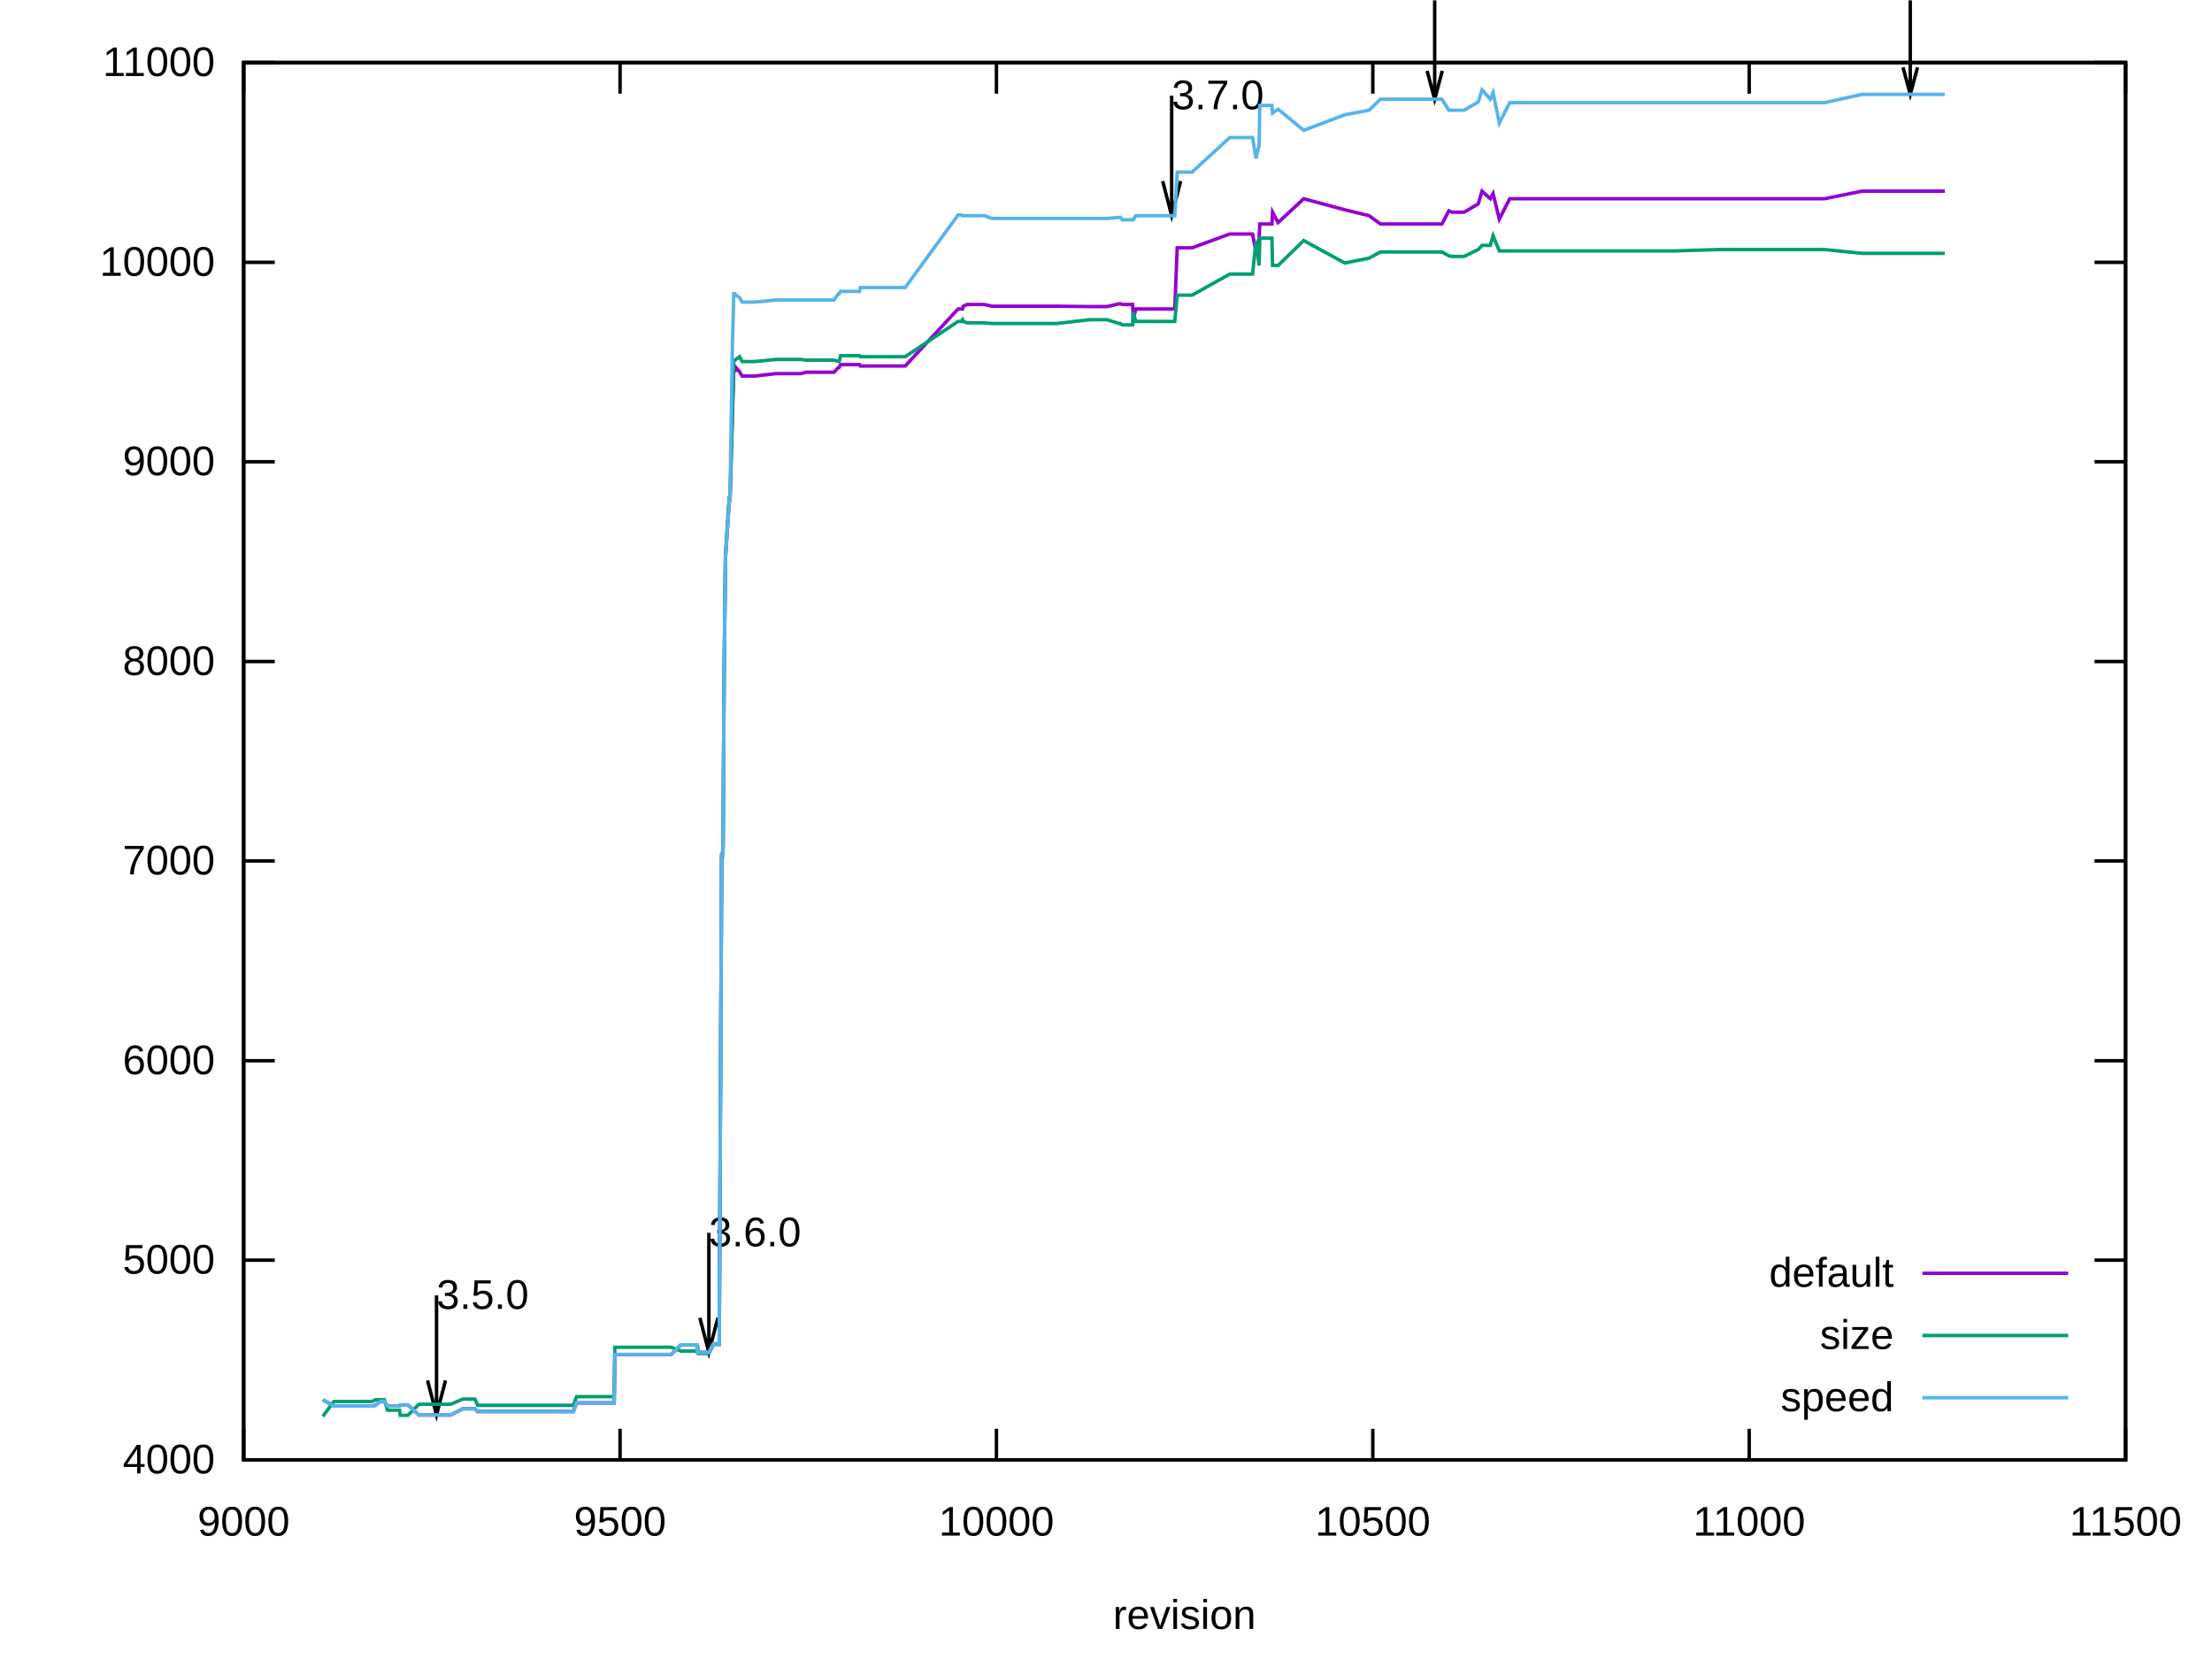
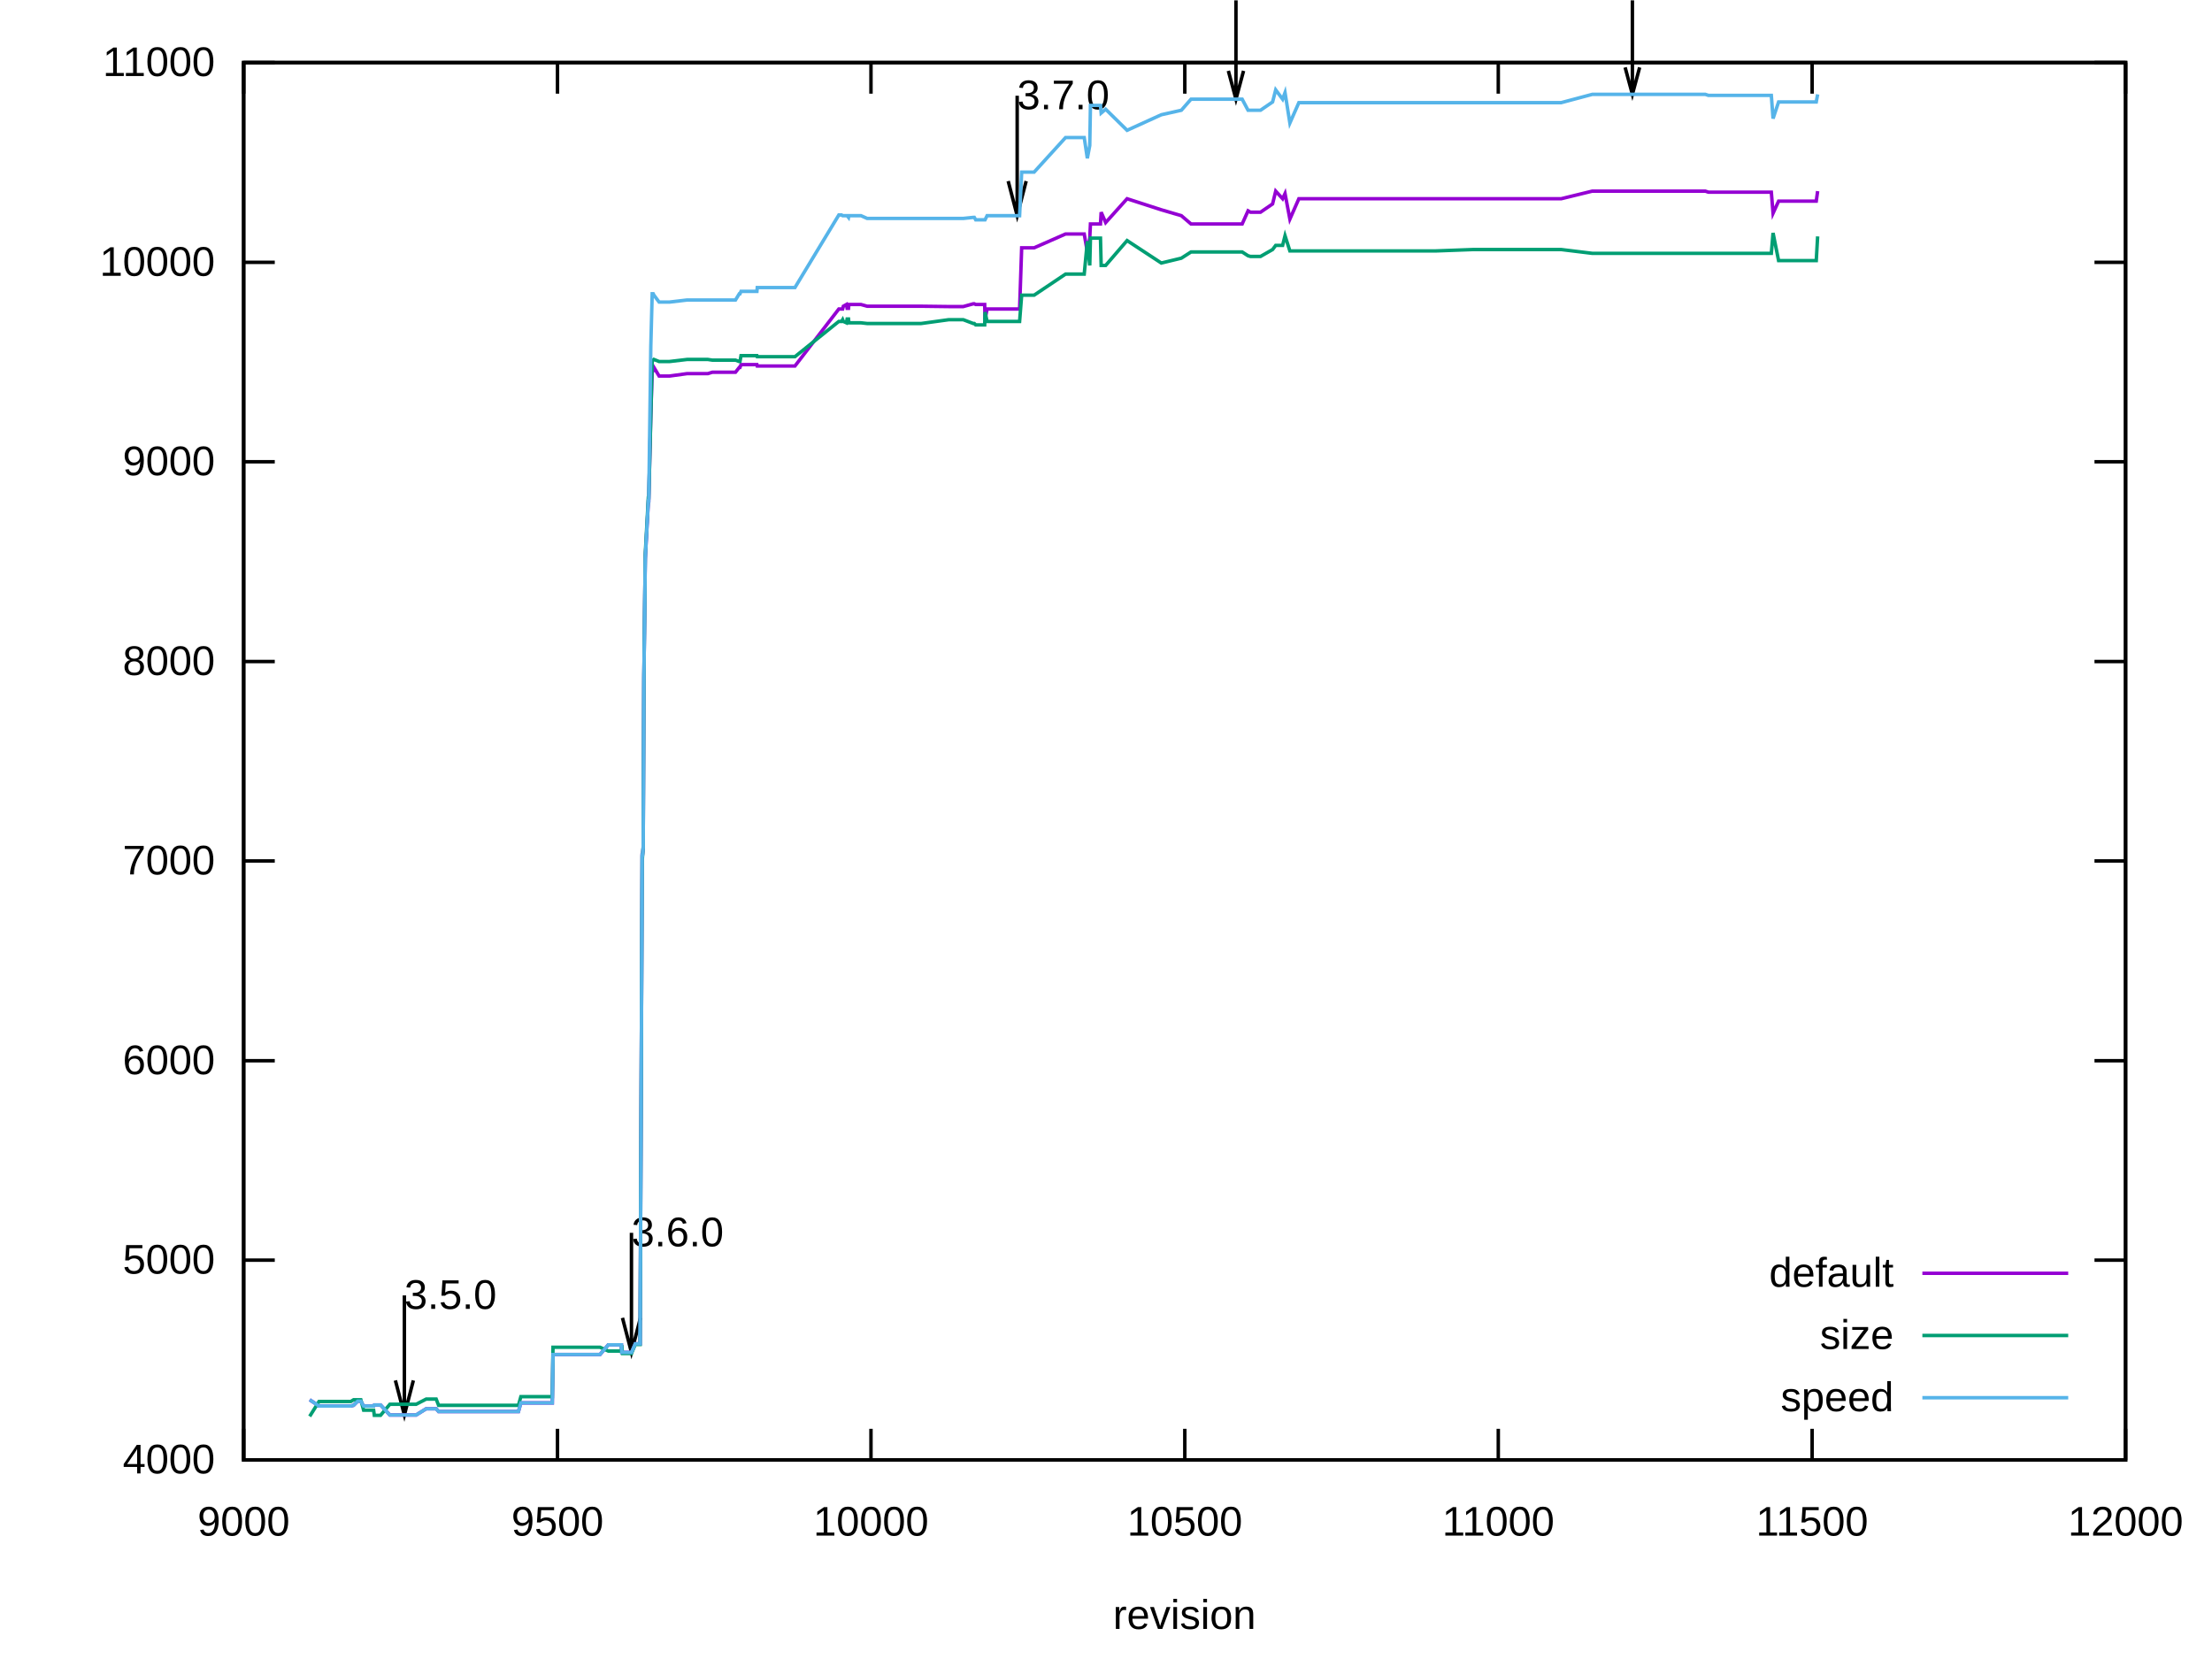
<svg xmlns="http://www.w3.org/2000/svg" xmlns:xlink="http://www.w3.org/1999/xlink" width="640" height="480" viewBox="0 0 640 480">
  <g id="gnuplot_canvas">
    <rect x="0" y="0" width="640" height="480" fill="none" />
    <defs>
      <circle id="gpDot" r="0.5" stroke-width="0.5" stroke="currentColor" />
      <path id="gpPt0" stroke-width="0.222" stroke="currentColor" d="M-1,0 h2 M0,-1 v2" />
      <path id="gpPt1" stroke-width="0.222" stroke="currentColor" d="M-1,-1 L1,1 M1,-1 L-1,1" />
      <path id="gpPt2" stroke-width="0.222" stroke="currentColor" d="M-1,0 L1,0 M0,-1 L0,1 M-1,-1 L1,1 M-1,1 L1,-1" />
      <rect id="gpPt3" stroke-width="0.222" stroke="currentColor" x="-1" y="-1" width="2" height="2" />
      <rect id="gpPt4" stroke-width="0.222" stroke="currentColor" fill="currentColor" x="-1" y="-1" width="2" height="2" />
      <circle id="gpPt5" stroke-width="0.222" stroke="currentColor" cx="0" cy="0" r="1" />
      <use xlink:href="#gpPt5" id="gpPt6" fill="currentColor" stroke="none" />
      <path id="gpPt7" stroke-width="0.222" stroke="currentColor" d="M0,-1.33 L-1.33,0.67 L1.33,0.67 z" />
      <use xlink:href="#gpPt7" id="gpPt8" fill="currentColor" stroke="none" />
      <use xlink:href="#gpPt7" id="gpPt9" stroke="currentColor" transform="rotate(180)" />
      <use xlink:href="#gpPt9" id="gpPt10" fill="currentColor" stroke="none" />
      <use xlink:href="#gpPt3" id="gpPt11" stroke="currentColor" transform="rotate(45)" />
      <use xlink:href="#gpPt11" id="gpPt12" fill="currentColor" stroke="none" />
      <path id="gpPt13" stroke-width="0.222" stroke="currentColor" d="M0,1.330 L1.265,0.411 L0.782,-1.067 L-0.782,-1.076 L-1.265,0.411 z" />
      <use xlink:href="#gpPt13" id="gpPt14" fill="currentColor" stroke="none" />
      <filter id="textbox" filterUnits="objectBoundingBox" x="0" y="0" height="1" width="1">
        <feFlood flood-color="white" flood-opacity="1" result="bgnd" />
        <feComposite in="SourceGraphic" in2="bgnd" operator="atop" />
      </filter>
      <filter id="greybox" filterUnits="objectBoundingBox" x="0" y="0" height="1" width="1">
        <feFlood flood-color="lightgrey" flood-opacity="1" result="grey" />
        <feComposite in="SourceGraphic" in2="grey" operator="atop" />
      </filter>
    </defs>
    <g fill="none" color="white" stroke="currentColor" stroke-width="1.00" stroke-linecap="butt" stroke-linejoin="miter">
</g>
    <g fill="none" color="black" stroke="currentColor" stroke-width="1.00" stroke-linecap="butt" stroke-linejoin="miter">
      <path stroke="black" d="M70.5,422.4 L79.5,422.4 M615.0,422.4 L606.0,422.4  " />
      <g transform="translate(62.2,426.3)" stroke="none" fill="black" font-family="Arial" font-size="12.00" text-anchor="end">
        <text>
          <tspan font-family="Arial"> 4000</tspan>
        </text>
      </g>
    </g>
    <g fill="none" color="black" stroke="currentColor" stroke-width="1.00" stroke-linecap="butt" stroke-linejoin="miter">
      <path stroke="black" d="M70.5,364.6 L79.5,364.6 M615.0,364.6 L606.0,364.6  " />
      <g transform="translate(62.2,368.5)" stroke="none" fill="black" font-family="Arial" font-size="12.00" text-anchor="end">
        <text>
          <tspan font-family="Arial"> 5000</tspan>
        </text>
      </g>
    </g>
    <g fill="none" color="black" stroke="currentColor" stroke-width="1.00" stroke-linecap="butt" stroke-linejoin="miter">
      <path stroke="black" d="M70.5,306.9 L79.5,306.9 M615.0,306.9 L606.0,306.9  " />
      <g transform="translate(62.2,310.8)" stroke="none" fill="black" font-family="Arial" font-size="12.00" text-anchor="end">
        <text>
          <tspan font-family="Arial"> 6000</tspan>
        </text>
      </g>
    </g>
    <g fill="none" color="black" stroke="currentColor" stroke-width="1.00" stroke-linecap="butt" stroke-linejoin="miter">
      <path stroke="black" d="M70.5,249.1 L79.5,249.1 M615.0,249.1 L606.0,249.1  " />
      <g transform="translate(62.2,253.0)" stroke="none" fill="black" font-family="Arial" font-size="12.00" text-anchor="end">
        <text>
          <tspan font-family="Arial"> 7000</tspan>
        </text>
      </g>
    </g>
    <g fill="none" color="black" stroke="currentColor" stroke-width="1.00" stroke-linecap="butt" stroke-linejoin="miter">
      <path stroke="black" d="M70.5,191.4 L79.5,191.4 M615.0,191.4 L606.0,191.4  " />
      <g transform="translate(62.2,195.3)" stroke="none" fill="black" font-family="Arial" font-size="12.00" text-anchor="end">
        <text>
          <tspan font-family="Arial"> 8000</tspan>
        </text>
      </g>
    </g>
    <g fill="none" color="black" stroke="currentColor" stroke-width="1.00" stroke-linecap="butt" stroke-linejoin="miter">
      <path stroke="black" d="M70.5,133.6 L79.5,133.6 M615.0,133.6 L606.0,133.6  " />
      <g transform="translate(62.2,137.5)" stroke="none" fill="black" font-family="Arial" font-size="12.00" text-anchor="end">
        <text>
          <tspan font-family="Arial"> 9000</tspan>
        </text>
      </g>
    </g>
    <g fill="none" color="black" stroke="currentColor" stroke-width="1.00" stroke-linecap="butt" stroke-linejoin="miter">
      <path stroke="black" d="M70.5,75.9 L79.5,75.9 M615.0,75.9 L606.0,75.9  " />
      <g transform="translate(62.2,79.8)" stroke="none" fill="black" font-family="Arial" font-size="12.00" text-anchor="end">
        <text>
          <tspan font-family="Arial"> 10000</tspan>
        </text>
      </g>
    </g>
    <g fill="none" color="black" stroke="currentColor" stroke-width="1.00" stroke-linecap="butt" stroke-linejoin="miter">
      <path stroke="black" d="M70.5,18.1 L79.5,18.1 M615.0,18.1 L606.0,18.1  " />
      <g transform="translate(62.2,22.0)" stroke="none" fill="black" font-family="Arial" font-size="12.00" text-anchor="end">
        <text>
          <tspan font-family="Arial"> 11000</tspan>
        </text>
      </g>
    </g>
    <g fill="none" color="black" stroke="currentColor" stroke-width="1.00" stroke-linecap="butt" stroke-linejoin="miter">
      <path stroke="black" d="M70.5,422.4 L70.5,413.4 M70.5,18.1 L70.5,27.1  " />
      <g transform="translate(70.5,444.3)" stroke="none" fill="black" font-family="Arial" font-size="12.00" text-anchor="middle">
        <text>
          <tspan font-family="Arial"> 9000</tspan>
        </text>
      </g>
    </g>
    <g fill="none" color="black" stroke="currentColor" stroke-width="1.00" stroke-linecap="butt" stroke-linejoin="miter">
-       <path stroke="black" d="M179.4,422.4 L179.4,413.4 M179.4,18.1 L179.4,27.1  " />
-       <g transform="translate(179.4,444.3)" stroke="none" fill="black" font-family="Arial" font-size="12.00" text-anchor="middle">
+       <path stroke="black" d="M161.3,422.4 L161.3,413.4 M161.3,18.1 L161.3,27.1  " />
+       <g transform="translate(161.3,444.3)" stroke="none" fill="black" font-family="Arial" font-size="12.00" text-anchor="middle">
        <text>
          <tspan font-family="Arial"> 9500</tspan>
        </text>
      </g>
    </g>
    <g fill="none" color="black" stroke="currentColor" stroke-width="1.00" stroke-linecap="butt" stroke-linejoin="miter">
-       <path stroke="black" d="M288.3,422.4 L288.3,413.4 M288.3,18.1 L288.3,27.1  " />
-       <g transform="translate(288.3,444.3)" stroke="none" fill="black" font-family="Arial" font-size="12.00" text-anchor="middle">
+       <path stroke="black" d="M252.0,422.4 L252.0,413.4 M252.0,18.1 L252.0,27.1  " />
+       <g transform="translate(252.0,444.3)" stroke="none" fill="black" font-family="Arial" font-size="12.00" text-anchor="middle">
        <text>
          <tspan font-family="Arial"> 10000</tspan>
        </text>
      </g>
    </g>
    <g fill="none" color="black" stroke="currentColor" stroke-width="1.00" stroke-linecap="butt" stroke-linejoin="miter">
-       <path stroke="black" d="M397.2,422.4 L397.2,413.4 M397.2,18.1 L397.2,27.1  " />
-       <g transform="translate(397.2,444.3)" stroke="none" fill="black" font-family="Arial" font-size="12.00" text-anchor="middle">
+       <path stroke="black" d="M342.8,422.4 L342.8,413.4 M342.8,18.1 L342.8,27.1  " />
+       <g transform="translate(342.8,444.3)" stroke="none" fill="black" font-family="Arial" font-size="12.00" text-anchor="middle">
        <text>
          <tspan font-family="Arial"> 10500</tspan>
        </text>
      </g>
    </g>
    <g fill="none" color="black" stroke="currentColor" stroke-width="1.00" stroke-linecap="butt" stroke-linejoin="miter">
-       <path stroke="black" d="M506.1,422.4 L506.1,413.4 M506.1,18.1 L506.1,27.1  " />
-       <g transform="translate(506.1,444.3)" stroke="none" fill="black" font-family="Arial" font-size="12.00" text-anchor="middle">
+       <path stroke="black" d="M433.5,422.4 L433.5,413.4 M433.5,18.1 L433.5,27.1  " />
+       <g transform="translate(433.5,444.3)" stroke="none" fill="black" font-family="Arial" font-size="12.00" text-anchor="middle">
        <text>
          <tspan font-family="Arial"> 11000</tspan>
+         </text>
+       </g>
+     </g>
+     <g fill="none" color="black" stroke="currentColor" stroke-width="1.00" stroke-linecap="butt" stroke-linejoin="miter">
+       <path stroke="black" d="M524.3,422.4 L524.3,413.4 M524.3,18.1 L524.3,27.1  " />
+       <g transform="translate(524.3,444.3)" stroke="none" fill="black" font-family="Arial" font-size="12.00" text-anchor="middle">
+         <text>
+           <tspan font-family="Arial"> 11500</tspan>
        </text>
      </g>
    </g>
    <g fill="none" color="black" stroke="currentColor" stroke-width="1.00" stroke-linecap="butt" stroke-linejoin="miter">
      <path stroke="black" d="M615.0,422.4 L615.0,413.4 M615.0,18.1 L615.0,27.1  " />
      <g transform="translate(615.0,444.3)" stroke="none" fill="black" font-family="Arial" font-size="12.00" text-anchor="middle">
        <text>
-           <tspan font-family="Arial"> 11500</tspan>
+           <tspan font-family="Arial"> 12000</tspan>
        </text>
      </g>
    </g>
    <g fill="none" color="black" stroke="currentColor" stroke-width="1.00" stroke-linecap="butt" stroke-linejoin="miter">
</g>
    <g fill="none" color="black" stroke="currentColor" stroke-width="1.00" stroke-linecap="butt" stroke-linejoin="miter">
      <path stroke="black" d="M70.5,18.1 L70.5,422.4 L615.0,422.4 L615.0,18.1 L70.5,18.1 Z  " />
-       <g transform="translate(126.3,378.7)" stroke="none" fill="black" font-family="Arial" font-size="12.00" text-anchor="start">
+       <g transform="translate(117.0,378.7)" stroke="none" fill="black" font-family="Arial" font-size="12.00" text-anchor="start">
        <text>
          <tspan font-family="Arial">3.5.0</tspan>
        </text>
      </g>
-       <g transform="translate(205.1,360.6)" stroke="none" fill="black" font-family="Arial" font-size="12.00" text-anchor="start">
+       <g transform="translate(182.7,360.6)" stroke="none" fill="black" font-family="Arial" font-size="12.00" text-anchor="start">
        <text>
          <tspan font-family="Arial">3.6.0</tspan>
        </text>
      </g>
-       <g transform="translate(339.0,31.6)" stroke="none" fill="black" font-family="Arial" font-size="12.00" text-anchor="start">
+       <g transform="translate(294.3,31.6)" stroke="none" fill="black" font-family="Arial" font-size="12.00" text-anchor="start">
        <text>
          <tspan font-family="Arial">3.7.0</tspan>
        </text>
      </g>
-       <path stroke="black" d="M123.7,399.4 L126.3,409.4 L128.9,399.4 M126.3,374.8 L126.3,409.4 M202.5,381.3 L205.1,391.3 L207.7,381.3   M205.1,356.7 L205.1,391.3 M336.4,52.4 L339.0,62.4 L341.6,52.4 M339.0,27.7 L339.0,62.4 M412.9,20.5   L415.1,28.7 L417.3,20.5 M415.1,0.1 L415.1,28.7 M550.6,19.5 L552.7,27.3 L554.8,19.5 M552.7,0.1   L552.7,27.3  " />
+       <path stroke="black" d="M114.4,399.4 L117.0,409.4 L119.6,399.4 M117.0,374.8 L117.0,409.4 M180.1,381.3 L182.7,391.3 L185.3,381.3   M182.7,356.7 L182.7,391.3 M291.7,52.4 L294.3,62.4 L296.9,52.4 M294.3,27.7 L294.3,62.4 M355.4,20.5   L357.6,28.7 L359.8,20.5 M357.6,0.1 L357.6,28.7 M470.2,19.5 L472.3,27.3 L474.4,19.5 M472.3,0.1   L472.3,27.3  " />
    </g>
    <g fill="none" color="black" stroke="currentColor" stroke-width="1.00" stroke-linecap="butt" stroke-linejoin="miter">
      <g transform="translate(342.7,471.3)" stroke="none" fill="black" font-family="Arial" font-size="12.00" text-anchor="middle">
        <text>
          <tspan font-family="Arial">revision</tspan>
        </text>
      </g>
    </g>
    <g fill="none" color="black" stroke="currentColor" stroke-width="1.00" stroke-linecap="butt" stroke-linejoin="miter">
</g>
    <g id="gnuplot_plot_1">
      <g fill="none" color="black" stroke="currentColor" stroke-width="1.00" stroke-linecap="butt" stroke-linejoin="miter">
        <g transform="translate(547.9,372.3)" stroke="none" fill="black" font-family="Arial" font-size="12.00" text-anchor="end">
          <text>
            <tspan font-family="Arial">default</tspan>
          </text>
        </g>
      </g>
      <g fill="none" color="black" stroke="currentColor" stroke-width="1.00" stroke-linecap="butt" stroke-linejoin="miter">
-         <path stroke="rgb(148,   0, 211)" d="M556.2,368.4 L598.4,368.4 M93.4,405.0 L96.6,406.8 L97.5,406.8 L98.2,406.8 L100.6,406.8 L104.7,406.8   L107.7,406.8 L108.6,406.6 L110.1,405.4 L111.2,405.4 L112.1,406.8 L112.5,406.8 L115.6,406.8 L115.8,406.5   L118.0,406.5 L121.2,409.4 L126.3,409.4 L130.4,409.4 L133.9,407.6 L137.4,407.6 L138.2,408.4 L140.0,408.4   L147.6,408.4 L152.4,408.4 L165.9,408.4 L166.8,405.9 L167.4,405.9 L168.9,405.9 L170.9,405.9 L174.6,405.9   L176.6,405.9 L177.7,405.9 L177.9,391.9 L179.0,391.9 L184.0,391.9 L188.1,391.9 L190.3,391.9 L194.2,391.9   L197.0,389.1 L198.8,389.1 L200.3,389.1 L201.4,389.1 L201.6,389.1 L201.8,391.3 L202.1,391.3 L205.1,391.3   L206.4,388.8 L208.1,388.8 L208.8,247.4 L209.0,247.4 L209.2,245.3 L209.5,196.1 L209.9,161.5 L211.0,144.9   L211.2,144.9 L211.9,119.9 L212.3,107.2 L212.7,107.2 L212.9,106.3 L214.0,107.6 L214.7,108.8 L215.1,108.8   L215.3,108.8 L215.6,108.8 L218.4,108.8 L224.5,108.1 L229.5,108.1 L231.7,108.1 L233.2,107.7 L234.1,107.7   L236.2,107.7 L236.9,107.7 L237.1,107.7 L237.3,107.7 L237.6,107.7 L238.9,107.7 L241.3,107.7 L242.6,106.3   L242.8,106.3 L243.2,105.5 L244.1,105.5 L245.4,105.5 L246.3,105.5 L246.5,105.5 L248.0,105.5 L248.7,105.5   L248.9,105.9 L249.1,105.9 L251.3,105.9 L251.7,105.9 L252.6,105.9 L261.9,105.9 L277.2,89.4 L278.1,89.4   L278.5,89.4 L278.7,88.6 L279.8,88.1 L280.0,88.1 L280.5,88.1 L280.7,88.1 L281.5,88.1 L283.1,88.1   L284.8,88.1 L287.0,88.6 L287.6,88.6 L288.3,88.6 L292.0,88.6 L298.8,88.6 L300.9,88.6 L303.3,88.6   L304.0,88.6 L305.1,88.6 L305.7,88.6 L315.3,88.7 L320.3,88.7 L323.8,87.9 L324.2,87.9 L324.7,88.1   L326.2,88.1 L327.7,88.1 L327.9,92.5 L328.6,89.4 L330.1,89.4 L333.8,89.4 L334.3,89.4 L339.0,89.4   L339.9,89.4 L340.6,71.7 L344.9,71.7 L355.8,67.7 L356.7,67.7 L362.4,67.7 L363.4,72.9 L364.3,68.9   L364.5,64.8 L368.0,64.8 L368.2,61.4 L369.8,64.4 L377.2,57.5 L389.1,60.7 L396.1,62.4 L399.4,64.8   L405.9,64.8 L409.8,64.8 L415.1,64.8 L417.2,64.8 L419.2,61.0 L420.1,61.4 L423.6,61.4 L427.7,59.0   L428.8,55.3 L431.2,57.5 L432.0,56.0 L433.8,63.4 L436.8,57.5 L457.1,57.5 L458.6,57.5 L459.5,57.5   L459.7,57.5 L459.9,57.5 L460.4,57.5 L462.5,57.5 L484.3,57.5 L497.4,57.5 L500.4,57.5 L525.0,57.5   L527.9,57.5 L538.8,55.3 L552.7,55.3 L562.7,55.3  " />
+         <path stroke="rgb(148,   0, 211)" d="M556.2,368.4 L598.4,368.4 M89.6,405.0 L92.3,406.8 L93.0,406.8 L93.6,406.8 L95.5,406.8 L99.0,406.8   L101.5,406.8 L102.3,406.6 L103.5,405.4 L104.4,405.4 L105.2,406.8 L105.5,406.8 L108.1,406.8 L108.3,406.5   L110.1,406.5 L112.8,409.4 L117.0,409.4 L120.4,409.4 L123.3,407.6 L126.2,407.6 L126.9,408.4 L128.4,408.4   L134.8,408.4 L138.7,408.4 L150.0,408.4 L150.7,405.9 L151.3,405.9 L152.5,405.9 L154.2,405.9 L157.3,405.9   L158.9,405.9 L159.8,405.9 L160.0,391.9 L160.9,391.9 L165.1,391.9 L168.5,391.9 L170.3,391.9 L173.6,391.9   L176.0,389.1 L177.4,389.1 L178.7,389.1 L179.6,389.1 L179.8,389.1 L179.9,391.3 L180.1,391.3 L182.7,391.3   L183.8,388.8 L185.2,388.8 L185.8,247.4 L185.9,247.4 L186.1,245.3 L186.3,196.1 L186.7,161.5 L187.6,144.9   L187.7,144.9 L188.3,119.9 L188.7,107.2 L189.0,107.2 L189.2,106.3 L190.7,108.8 L191.0,108.8 L191.2,108.8   L191.4,108.8 L193.7,108.8 L198.8,108.1 L203.0,108.1 L204.8,108.1 L206.1,107.7 L206.8,107.7 L208.6,107.7   L209.2,107.7 L209.3,107.7 L209.5,107.7 L209.7,107.7 L210.8,107.7 L212.8,107.7 L213.9,106.3 L214.1,106.3   L214.4,105.5 L215.2,105.5 L216.2,105.5 L217.0,105.5 L217.2,105.5 L218.4,105.5 L219.0,105.5 L219.1,105.9   L219.3,105.9 L221.1,105.9 L221.5,105.9 L222.2,105.9 L230.0,105.9 L242.7,89.4 L243.5,89.4 L243.8,89.4   L244.0,88.6 L244.9,88.1 L245.1,89.2 L245.5,89.2 L245.6,88.1 L246.4,88.1 L247.6,88.1 L249.1,88.1   L250.9,88.6 L251.5,88.6 L252.0,88.6 L255.1,88.6 L260.7,88.6 L262.5,88.6 L264.5,88.6 L265.1,88.6   L266.0,88.6 L266.5,88.6 L274.5,88.7 L278.7,88.7 L281.6,87.9 L281.9,87.9 L282.3,88.1 L283.6,88.1   L284.9,88.1 L285.0,92.5 L285.6,89.4 L286.8,89.4 L289.9,89.4 L290.3,89.4 L294.3,89.4 L295.0,89.4   L295.6,71.7 L299.2,71.7 L308.3,67.7 L309.0,67.7 L313.7,67.7 L314.6,72.9 L315.3,68.9 L315.5,64.8   L318.4,64.8 L318.6,61.4 L319.9,64.4 L326.1,57.5 L336.0,60.7 L341.8,62.4 L344.6,64.8 L350.0,64.8   L353.3,64.8 L357.6,64.8 L359.4,64.8 L361.1,61.0 L361.8,61.4 L364.7,61.4 L368.2,59.0 L369.1,55.3   L371.1,57.5 L371.8,56.0 L373.2,63.4 L375.8,57.5 L392.7,57.5 L393.9,57.5 L394.7,57.5 L394.8,57.5   L395.0,57.5 L395.4,57.5 L397.2,57.5 L415.4,57.5 L426.2,57.5 L428.8,57.5 L449.3,57.5 L451.7,57.5   L460.7,55.3 L472.3,55.3 L480.7,55.3 L493.4,55.3 L494.3,55.6 L500.8,55.6 L512.5,55.6 L513.0,61.7   L514.6,58.2 L525.5,58.2 L525.9,55.3  " />
      </g>
    </g>
    <g id="gnuplot_plot_2">
      <g fill="none" color="black" stroke="currentColor" stroke-width="1.00" stroke-linecap="butt" stroke-linejoin="miter">
        <g transform="translate(547.9,390.3)" stroke="none" fill="black" font-family="Arial" font-size="12.00" text-anchor="end">
          <text>
            <tspan font-family="Arial">size</tspan>
          </text>
        </g>
      </g>
      <g fill="none" color="black" stroke="currentColor" stroke-width="1.00" stroke-linecap="butt" stroke-linejoin="miter">
-         <path stroke="rgb(  0, 158, 115)" d="M556.2,386.4 L598.4,386.4 M93.4,409.8 L96.6,405.5 L97.5,405.5 L98.2,405.5 L100.6,405.5 L104.7,405.5   L107.7,405.5 L108.6,405.0 L110.1,405.0 L111.2,405.0 L112.1,408.0 L112.5,408.0 L115.6,408.0 L115.8,409.5   L118.0,409.5 L121.2,406.3 L126.3,406.3 L130.4,406.3 L133.9,404.8 L137.4,404.8 L138.2,406.6 L140.0,406.6   L147.6,406.6 L152.4,406.6 L165.9,406.6 L166.8,404.1 L167.4,404.1 L168.9,404.1 L170.9,404.1 L174.6,404.1   L176.6,404.1 L177.7,404.1 L177.9,389.8 L179.0,389.8 L184.0,389.8 L188.1,389.8 L190.3,389.8 L194.2,389.8   L197.0,390.9 L198.8,390.9 L200.3,390.9 L201.4,390.9 L201.6,390.9 L201.8,389.2 L202.1,391.6 L205.1,391.6   L206.4,389.0 L208.1,389.0 L208.8,247.9 L209.0,247.9 L209.2,244.9 L209.5,195.6 L209.9,160.3 L211.0,143.6   L211.2,144.5 L211.9,120.6 L212.3,104.2 L212.7,104.2 L212.9,104.0 L214.0,103.2 L214.7,104.6 L215.1,104.6   L215.3,104.6 L215.6,104.6 L218.4,104.6 L224.5,104.0 L229.5,104.0 L231.7,104.0 L233.2,104.2 L234.1,104.2   L236.2,104.2 L236.9,104.2 L237.1,104.2 L237.3,104.2 L237.6,104.2 L238.9,104.2 L241.3,104.2 L242.6,104.6   L242.8,104.6 L243.2,102.9 L244.1,102.9 L245.4,102.9 L246.3,102.9 L246.5,102.9 L248.0,102.9 L248.7,102.9   L248.9,103.2 L249.1,103.2 L251.3,103.2 L251.7,103.2 L252.6,103.2 L261.9,103.2 L277.2,93.0 L278.1,93.0   L278.5,92.5 L278.7,93.0 L279.8,93.4 L280.0,93.4 L280.5,93.4 L280.7,93.4 L281.5,93.4 L283.1,93.4   L284.8,93.4 L287.0,93.6 L287.6,93.6 L288.3,93.6 L292.0,93.6 L298.8,93.6 L300.9,93.6 L303.3,93.6   L304.0,93.6 L305.1,93.6 L305.7,93.6 L315.3,92.5 L320.3,92.5 L323.8,93.6 L324.2,93.6 L324.7,94.0   L326.2,94.0 L327.7,94.0 L327.9,90.3 L328.6,93.0 L330.1,93.0 L333.8,93.0 L334.3,93.0 L339.0,93.0   L339.9,93.0 L340.6,85.4 L344.9,85.4 L355.8,79.3 L356.7,79.3 L362.4,79.3 L363.4,69.8 L364.3,76.8   L364.5,68.9 L368.0,68.9 L368.2,76.8 L369.8,76.8 L377.2,69.6 L389.1,76.1 L396.1,74.7 L399.4,72.9   L405.9,72.9 L409.8,72.9 L415.1,72.9 L417.2,72.9 L419.2,74.0 L420.1,74.2 L423.6,74.2 L427.7,72.2   L428.8,71.0 L431.2,71.0 L432.0,68.2 L433.8,72.6 L436.8,72.6 L457.1,72.6 L458.6,72.6 L459.5,72.6   L459.7,72.6 L459.9,72.6 L460.4,72.6 L462.5,72.6 L484.3,72.6 L497.4,72.2 L500.4,72.2 L525.0,72.2   L527.9,72.2 L538.8,73.3 L552.7,73.3 L562.7,73.3  " />
+         <path stroke="rgb(  0, 158, 115)" d="M556.2,386.4 L598.4,386.4 M89.6,409.8 L92.3,405.5 L93.0,405.5 L93.6,405.5 L95.5,405.5 L99.0,405.5   L101.5,405.5 L102.3,405.0 L103.5,405.0 L104.4,405.0 L105.2,408.0 L105.5,408.0 L108.1,408.0 L108.3,409.5   L110.1,409.5 L112.8,406.3 L117.0,406.3 L120.4,406.3 L123.3,404.8 L126.2,404.8 L126.9,406.6 L128.4,406.6   L134.8,406.6 L138.7,406.6 L150.0,406.6 L150.7,404.1 L151.3,404.1 L152.5,404.1 L154.2,404.1 L157.3,404.1   L158.9,404.1 L159.8,404.1 L160.0,389.8 L160.9,389.8 L165.1,389.8 L168.5,389.8 L170.3,389.8 L173.6,389.8   L176.0,390.9 L177.4,390.9 L178.7,390.9 L179.6,390.9 L179.8,390.9 L179.9,389.2 L180.1,391.6 L182.7,391.6   L183.8,389.0 L185.2,389.0 L185.8,247.9 L185.9,247.9 L186.1,244.9 L186.3,195.6 L186.7,160.3 L187.6,143.6   L187.7,144.5 L188.3,120.6 L188.7,104.2 L189.0,104.2 L189.2,104.0 L190.7,104.6 L191.0,104.6 L191.2,104.6   L191.4,104.6 L193.7,104.6 L198.8,104.0 L203.0,104.0 L204.8,104.0 L206.1,104.2 L206.8,104.2 L208.6,104.2   L209.2,104.2 L209.3,104.2 L209.5,104.2 L209.7,104.2 L210.8,104.2 L212.8,104.2 L213.9,104.6 L214.1,104.6   L214.4,102.9 L215.2,102.9 L216.2,102.9 L217.0,102.9 L217.2,102.9 L218.4,102.9 L219.0,102.9 L219.1,103.2   L219.3,103.2 L221.1,103.2 L221.5,103.2 L222.2,103.2 L230.0,103.2 L242.7,93.0 L243.5,93.0 L243.8,92.5   L244.0,93.0 L244.9,93.4 L245.1,92.3 L245.5,92.3 L245.6,93.4 L246.4,93.4 L247.6,93.4 L249.1,93.4   L250.9,93.6 L251.5,93.6 L252.0,93.6 L255.1,93.6 L260.7,93.6 L262.5,93.6 L264.5,93.6 L265.1,93.6   L266.0,93.6 L266.5,93.6 L274.5,92.5 L278.7,92.5 L281.6,93.6 L281.9,93.6 L282.3,94.0 L283.6,94.0   L284.9,94.0 L285.0,90.3 L285.6,93.0 L286.8,93.0 L289.9,93.0 L290.3,93.0 L294.3,93.0 L295.0,93.0   L295.6,85.4 L299.2,85.4 L308.3,79.3 L309.0,79.3 L313.7,79.3 L314.6,69.8 L315.3,76.8 L315.5,68.9   L318.4,68.9 L318.6,76.8 L319.9,76.8 L326.1,69.6 L336.0,76.1 L341.8,74.7 L344.6,72.9 L350.0,72.9   L353.3,72.9 L357.6,72.9 L359.4,72.9 L361.1,74.0 L361.8,74.2 L364.7,74.2 L368.2,72.2 L369.1,71.0   L371.1,71.0 L371.8,68.2 L373.2,72.6 L375.8,72.6 L392.7,72.6 L393.9,72.6 L394.7,72.6 L394.8,72.6   L395.0,72.6 L395.4,72.6 L397.2,72.6 L415.4,72.6 L426.2,72.2 L428.8,72.2 L449.3,72.2 L451.7,72.2   L460.7,73.3 L472.3,73.3 L480.7,73.3 L493.4,73.3 L494.3,73.3 L500.8,73.3 L512.5,73.3 L513.0,67.4   L514.6,75.4 L525.5,75.4 L525.9,68.4  " />
      </g>
    </g>
    <g id="gnuplot_plot_3">
      <g fill="none" color="black" stroke="currentColor" stroke-width="1.00" stroke-linecap="butt" stroke-linejoin="miter">
        <g transform="translate(547.9,408.3)" stroke="none" fill="black" font-family="Arial" font-size="12.00" text-anchor="end">
          <text>
            <tspan font-family="Arial">speed</tspan>
          </text>
        </g>
      </g>
      <g fill="none" color="black" stroke="currentColor" stroke-width="1.00" stroke-linecap="butt" stroke-linejoin="miter">
-         <path stroke="rgb( 86, 180, 233)" d="M556.2,404.4 L598.4,404.4 M93.4,405.0 L96.6,406.8 L97.5,406.8 L98.2,406.8 L100.6,406.8 L104.7,406.8   L107.7,406.8 L108.6,406.6 L110.1,405.4 L111.2,405.4 L112.1,406.8 L112.5,406.8 L115.6,406.8 L115.8,406.5   L118.0,406.5 L121.2,409.4 L126.3,409.4 L130.4,409.4 L133.9,407.6 L137.4,407.6 L138.2,408.4 L140.0,408.4   L147.6,408.4 L152.4,408.4 L165.9,408.4 L166.8,405.9 L167.4,405.9 L168.9,405.9 L170.9,405.9 L174.6,405.9   L176.6,405.9 L177.7,405.9 L177.9,391.9 L179.0,391.9 L184.0,391.9 L188.1,391.9 L190.3,391.9 L194.2,391.9   L197.0,389.1 L198.8,389.1 L200.3,389.1 L201.4,389.1 L201.6,389.1 L201.8,391.3 L202.1,391.3 L205.1,391.3   L206.4,388.8 L208.1,388.8 L208.8,247.4 L209.0,247.4 L209.2,245.3 L209.5,196.1 L209.9,161.5 L211.0,144.9   L211.2,144.9 L211.9,100.2 L212.3,85.0 L212.7,85.0 L212.9,85.4 L214.0,86.1 L214.7,87.4 L215.1,87.4   L215.3,87.4 L215.6,87.4 L218.4,87.4 L224.5,86.8 L229.5,86.8 L231.7,86.8 L233.2,86.8 L234.1,86.8   L236.2,86.8 L236.9,86.8 L237.1,86.8 L237.3,86.8 L237.6,86.8 L238.9,86.8 L241.3,86.8 L242.6,85.0   L242.8,85.0 L243.2,84.3 L244.1,84.3 L245.4,84.3 L246.3,84.3 L246.5,84.3 L248.0,84.3 L248.7,84.3   L248.9,83.2 L249.1,83.2 L251.3,83.2 L251.7,83.2 L252.6,83.2 L261.9,83.2 L277.2,62.2 L278.1,62.2   L278.5,62.4 L278.7,62.4 L279.8,62.4 L280.0,62.4 L280.5,62.4 L280.7,62.4 L281.5,62.4 L283.1,62.4   L284.8,62.4 L287.0,63.2 L287.6,63.2 L288.3,63.2 L292.0,63.2 L298.8,63.2 L300.9,63.2 L303.3,63.2   L304.0,63.2 L305.1,63.2 L305.7,63.2 L315.3,63.2 L320.3,63.2 L323.8,62.9 L324.2,62.9 L324.7,63.6   L326.2,63.6 L327.7,63.6 L327.9,63.6 L328.6,62.4 L330.1,62.4 L333.8,62.4 L334.3,62.4 L339.0,62.4   L339.9,62.4 L340.6,49.8 L344.9,49.8 L355.8,39.8 L356.7,39.8 L362.4,39.8 L363.4,45.8 L364.3,42.1   L364.5,30.5 L368.0,30.5 L368.2,32.7 L369.8,31.6 L377.2,37.7 L389.1,33.2 L396.1,31.9 L399.4,28.7   L405.9,28.7 L409.8,28.7 L415.1,28.7 L417.2,28.7 L419.2,31.9 L420.1,31.9 L423.6,31.9 L427.7,29.5   L428.8,26.0 L431.2,28.7 L432.0,26.8 L433.8,35.6 L436.8,29.7 L457.1,29.7 L458.6,29.7 L459.5,29.7   L459.7,29.7 L459.9,29.7 L460.4,29.7 L462.5,29.7 L484.3,29.7 L497.4,29.7 L500.4,29.7 L525.0,29.7   L527.9,29.7 L538.8,27.3 L552.7,27.3 L562.7,27.3  " />
+         <path stroke="rgb( 86, 180, 233)" d="M556.2,404.4 L598.4,404.4 M89.6,405.0 L92.3,406.8 L93.0,406.8 L93.6,406.8 L95.5,406.8 L99.0,406.8   L101.5,406.8 L102.3,406.6 L103.5,405.4 L104.4,405.4 L105.2,406.8 L105.5,406.8 L108.1,406.8 L108.3,406.5   L110.1,406.5 L112.8,409.4 L117.0,409.4 L120.4,409.4 L123.3,407.6 L126.2,407.6 L126.9,408.4 L128.4,408.4   L134.8,408.4 L138.7,408.4 L150.0,408.4 L150.7,405.9 L151.3,405.9 L152.5,405.9 L154.2,405.9 L157.3,405.9   L158.9,405.9 L159.8,405.9 L160.0,391.9 L160.9,391.9 L165.1,391.9 L168.5,391.9 L170.3,391.9 L173.6,391.9   L176.0,389.1 L177.4,389.1 L178.7,389.1 L179.6,389.1 L179.8,389.1 L179.9,391.3 L180.1,391.3 L182.7,391.3   L183.8,388.8 L185.2,388.8 L185.8,247.4 L185.9,247.4 L186.1,245.3 L186.3,196.1 L186.7,161.5 L187.6,144.9   L187.7,144.9 L188.3,100.2 L188.7,85.0 L189.0,85.0 L189.2,85.4 L190.7,87.4 L191.0,87.4 L191.2,87.4   L191.4,87.4 L193.7,87.4 L198.8,86.8 L203.0,86.8 L204.8,86.8 L206.1,86.8 L206.8,86.8 L208.6,86.8   L209.2,86.8 L209.3,86.8 L209.5,86.8 L209.7,86.8 L210.8,86.8 L212.8,86.8 L213.9,85.0 L214.1,85.0   L214.4,84.3 L215.2,84.3 L216.2,84.3 L217.0,84.3 L217.2,84.3 L218.4,84.3 L219.0,84.3 L219.1,83.2   L219.3,83.2 L221.1,83.2 L221.5,83.2 L222.2,83.2 L230.0,83.2 L242.7,62.2 L243.5,62.2 L243.8,62.4   L244.0,62.4 L244.9,62.4 L245.1,62.4 L245.5,62.9 L245.6,62.4 L246.4,62.4 L247.6,62.4 L249.1,62.4   L250.9,63.2 L251.5,63.2 L252.0,63.2 L255.1,63.2 L260.7,63.2 L262.5,63.2 L264.5,63.2 L265.1,63.2   L266.0,63.2 L266.5,63.2 L274.5,63.2 L278.7,63.2 L281.6,62.9 L281.9,62.9 L282.3,63.6 L283.6,63.6   L284.9,63.6 L285.0,63.6 L285.6,62.4 L286.8,62.4 L289.9,62.4 L290.3,62.4 L294.3,62.4 L295.0,62.4   L295.6,49.8 L299.2,49.8 L308.3,39.8 L309.0,39.8 L313.7,39.8 L314.6,45.8 L315.3,42.1 L315.5,30.5   L318.4,30.5 L318.6,32.7 L319.9,31.6 L326.1,37.7 L336.0,33.2 L341.8,31.9 L344.6,28.7 L350.0,28.7   L353.3,28.7 L357.6,28.7 L359.4,28.7 L361.1,31.9 L361.8,31.9 L364.7,31.9 L368.2,29.5 L369.1,26.0   L371.1,28.7 L371.8,26.8 L373.2,35.6 L375.8,29.7 L392.7,29.7 L393.9,29.7 L394.7,29.7 L394.8,29.7   L395.0,29.7 L395.4,29.7 L397.2,29.7 L415.4,29.7 L426.2,29.7 L428.8,29.7 L449.3,29.7 L451.7,29.7   L460.7,27.3 L472.3,27.3 L480.7,27.3 L493.4,27.3 L494.3,27.6 L500.8,27.6 L512.5,27.6 L513.0,34.3   L514.6,29.5 L525.5,29.5 L525.9,27.3  " />
      </g>
    </g>
    <g fill="none" color="white" stroke="rgb( 86, 180, 233)" stroke-width="2.00" stroke-linecap="butt" stroke-linejoin="miter">
</g>
    <g fill="none" color="black" stroke="currentColor" stroke-width="2.00" stroke-linecap="butt" stroke-linejoin="miter">
</g>
    <g fill="none" color="black" stroke="black" stroke-width="1.00" stroke-linecap="butt" stroke-linejoin="miter">
</g>
    <g fill="none" color="black" stroke="currentColor" stroke-width="1.00" stroke-linecap="butt" stroke-linejoin="miter">
      <path stroke="black" d="M70.5,18.1 L70.5,422.4 L615.0,422.4 L615.0,18.1 L70.5,18.1 Z  " />
    </g>
    <g fill="none" color="black" stroke="currentColor" stroke-width="1.00" stroke-linecap="butt" stroke-linejoin="miter">
</g>
  </g>
</svg>
